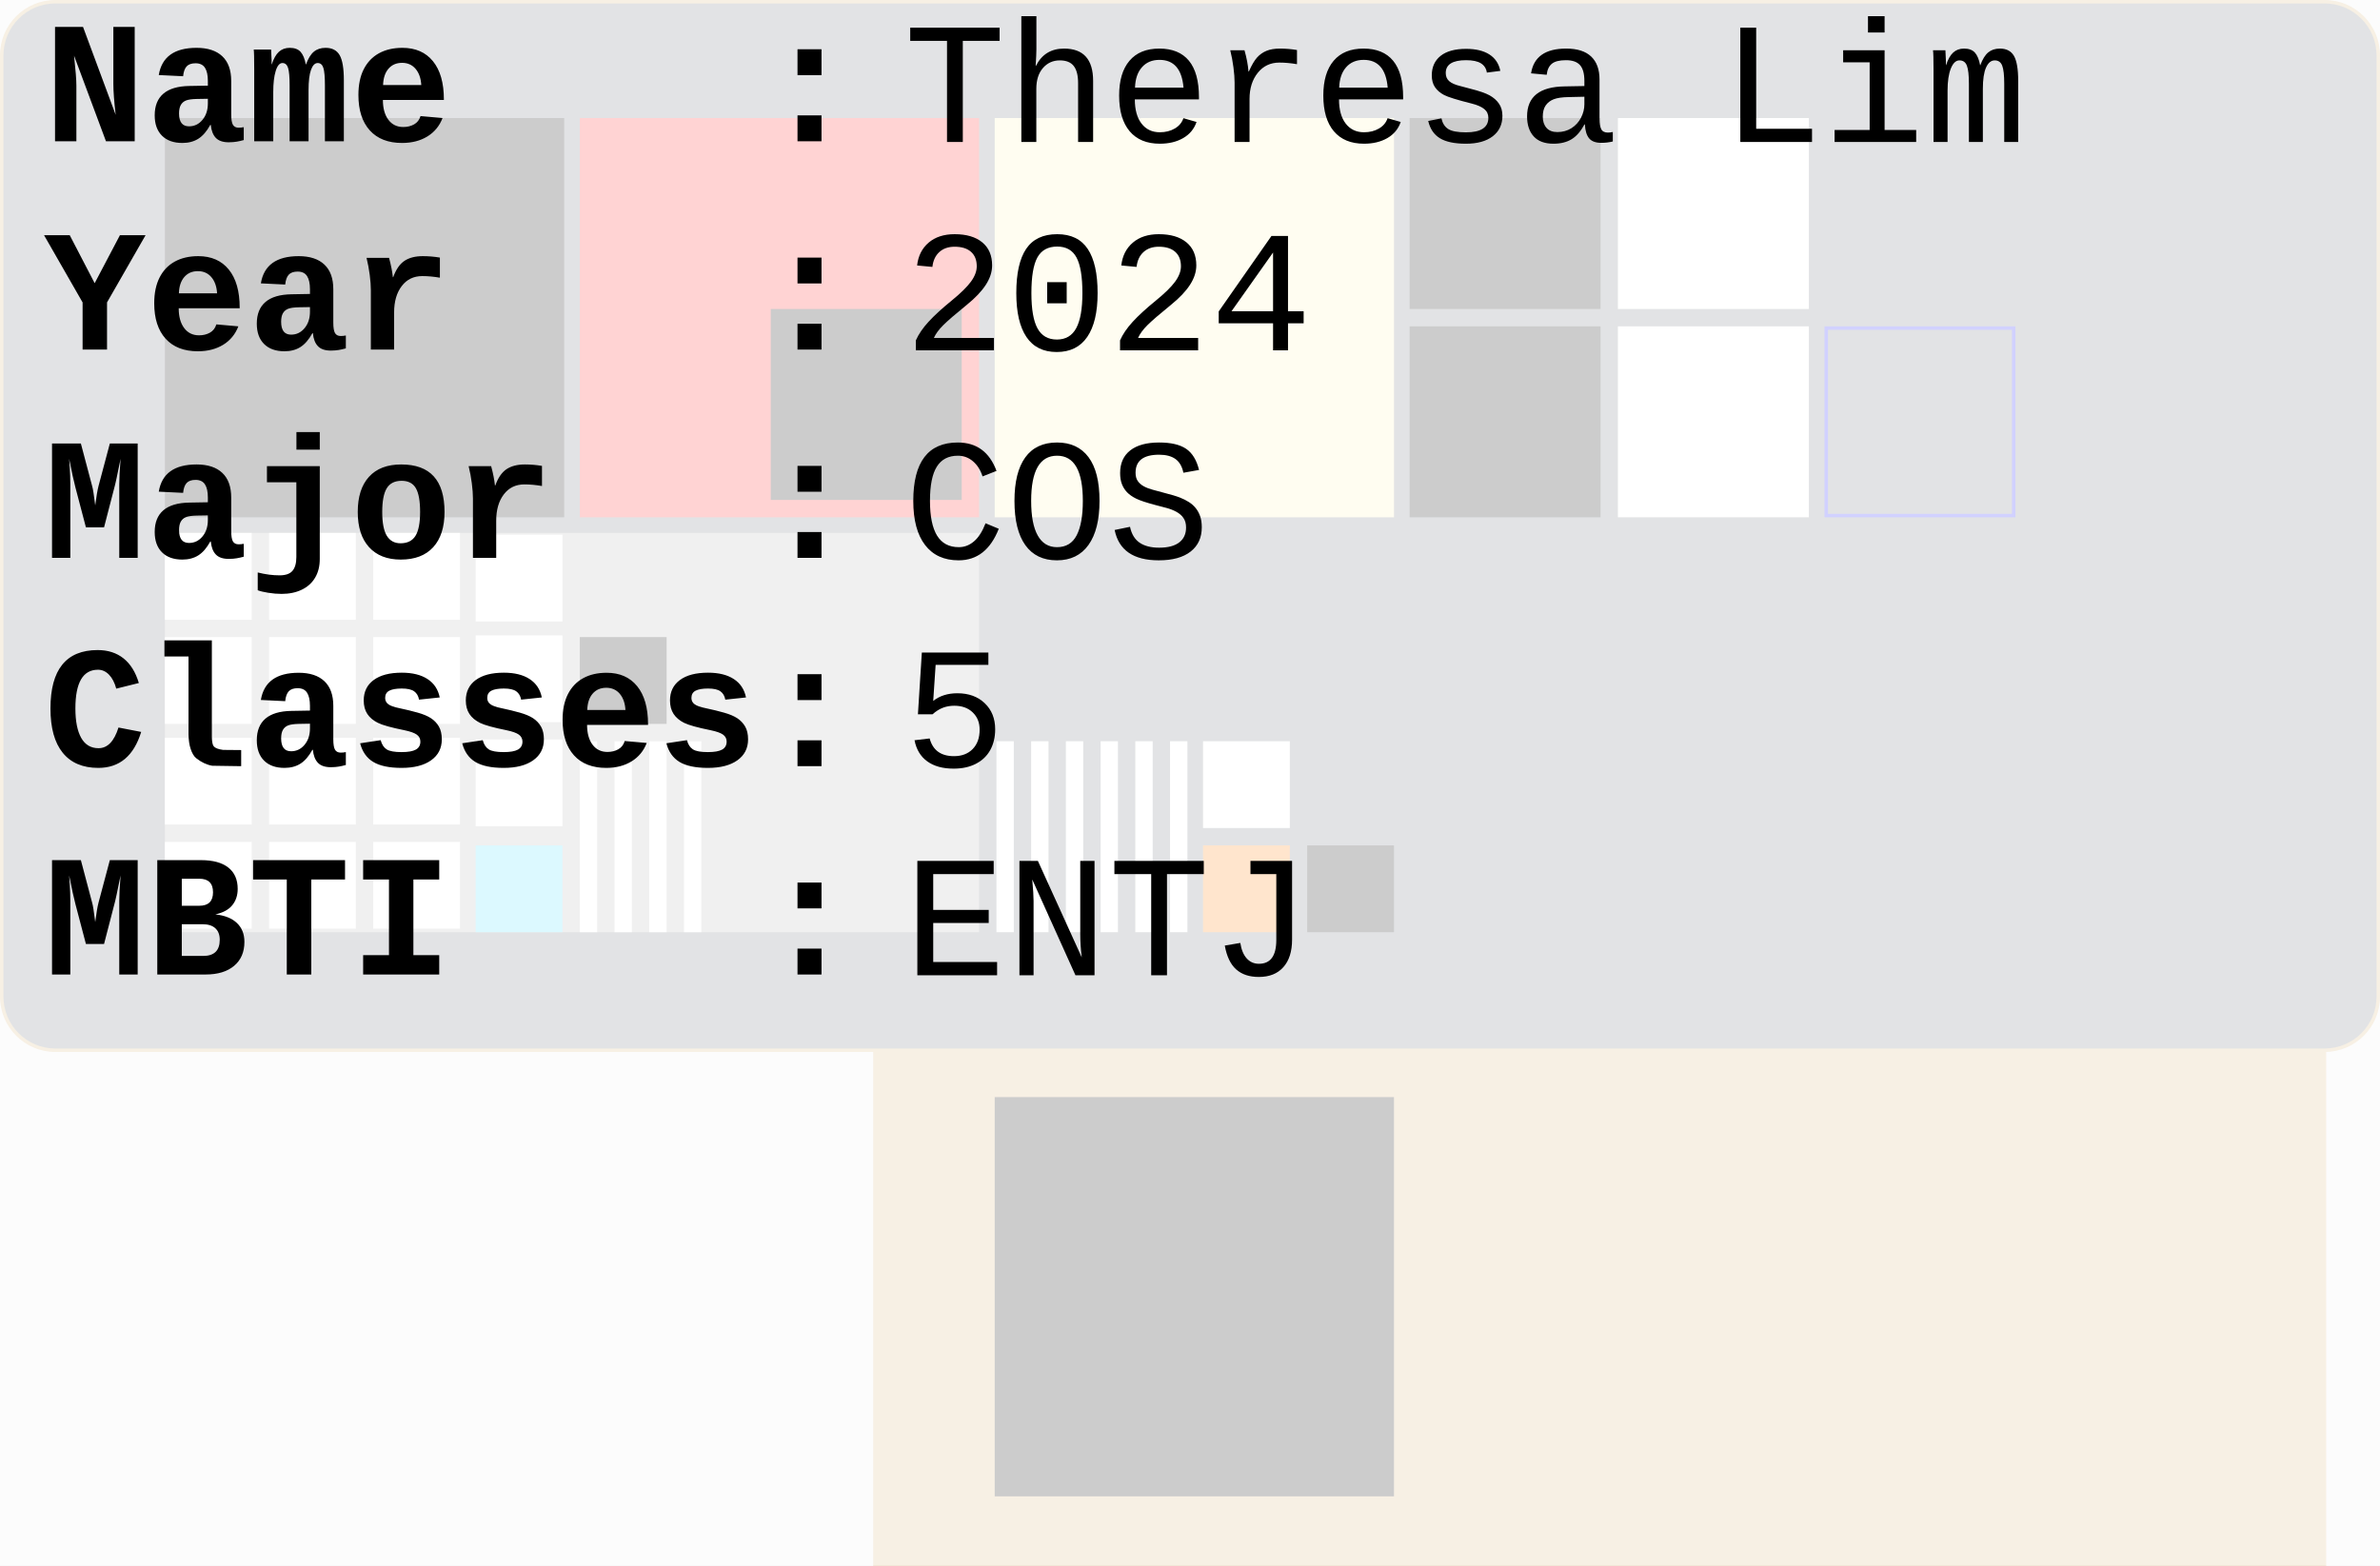
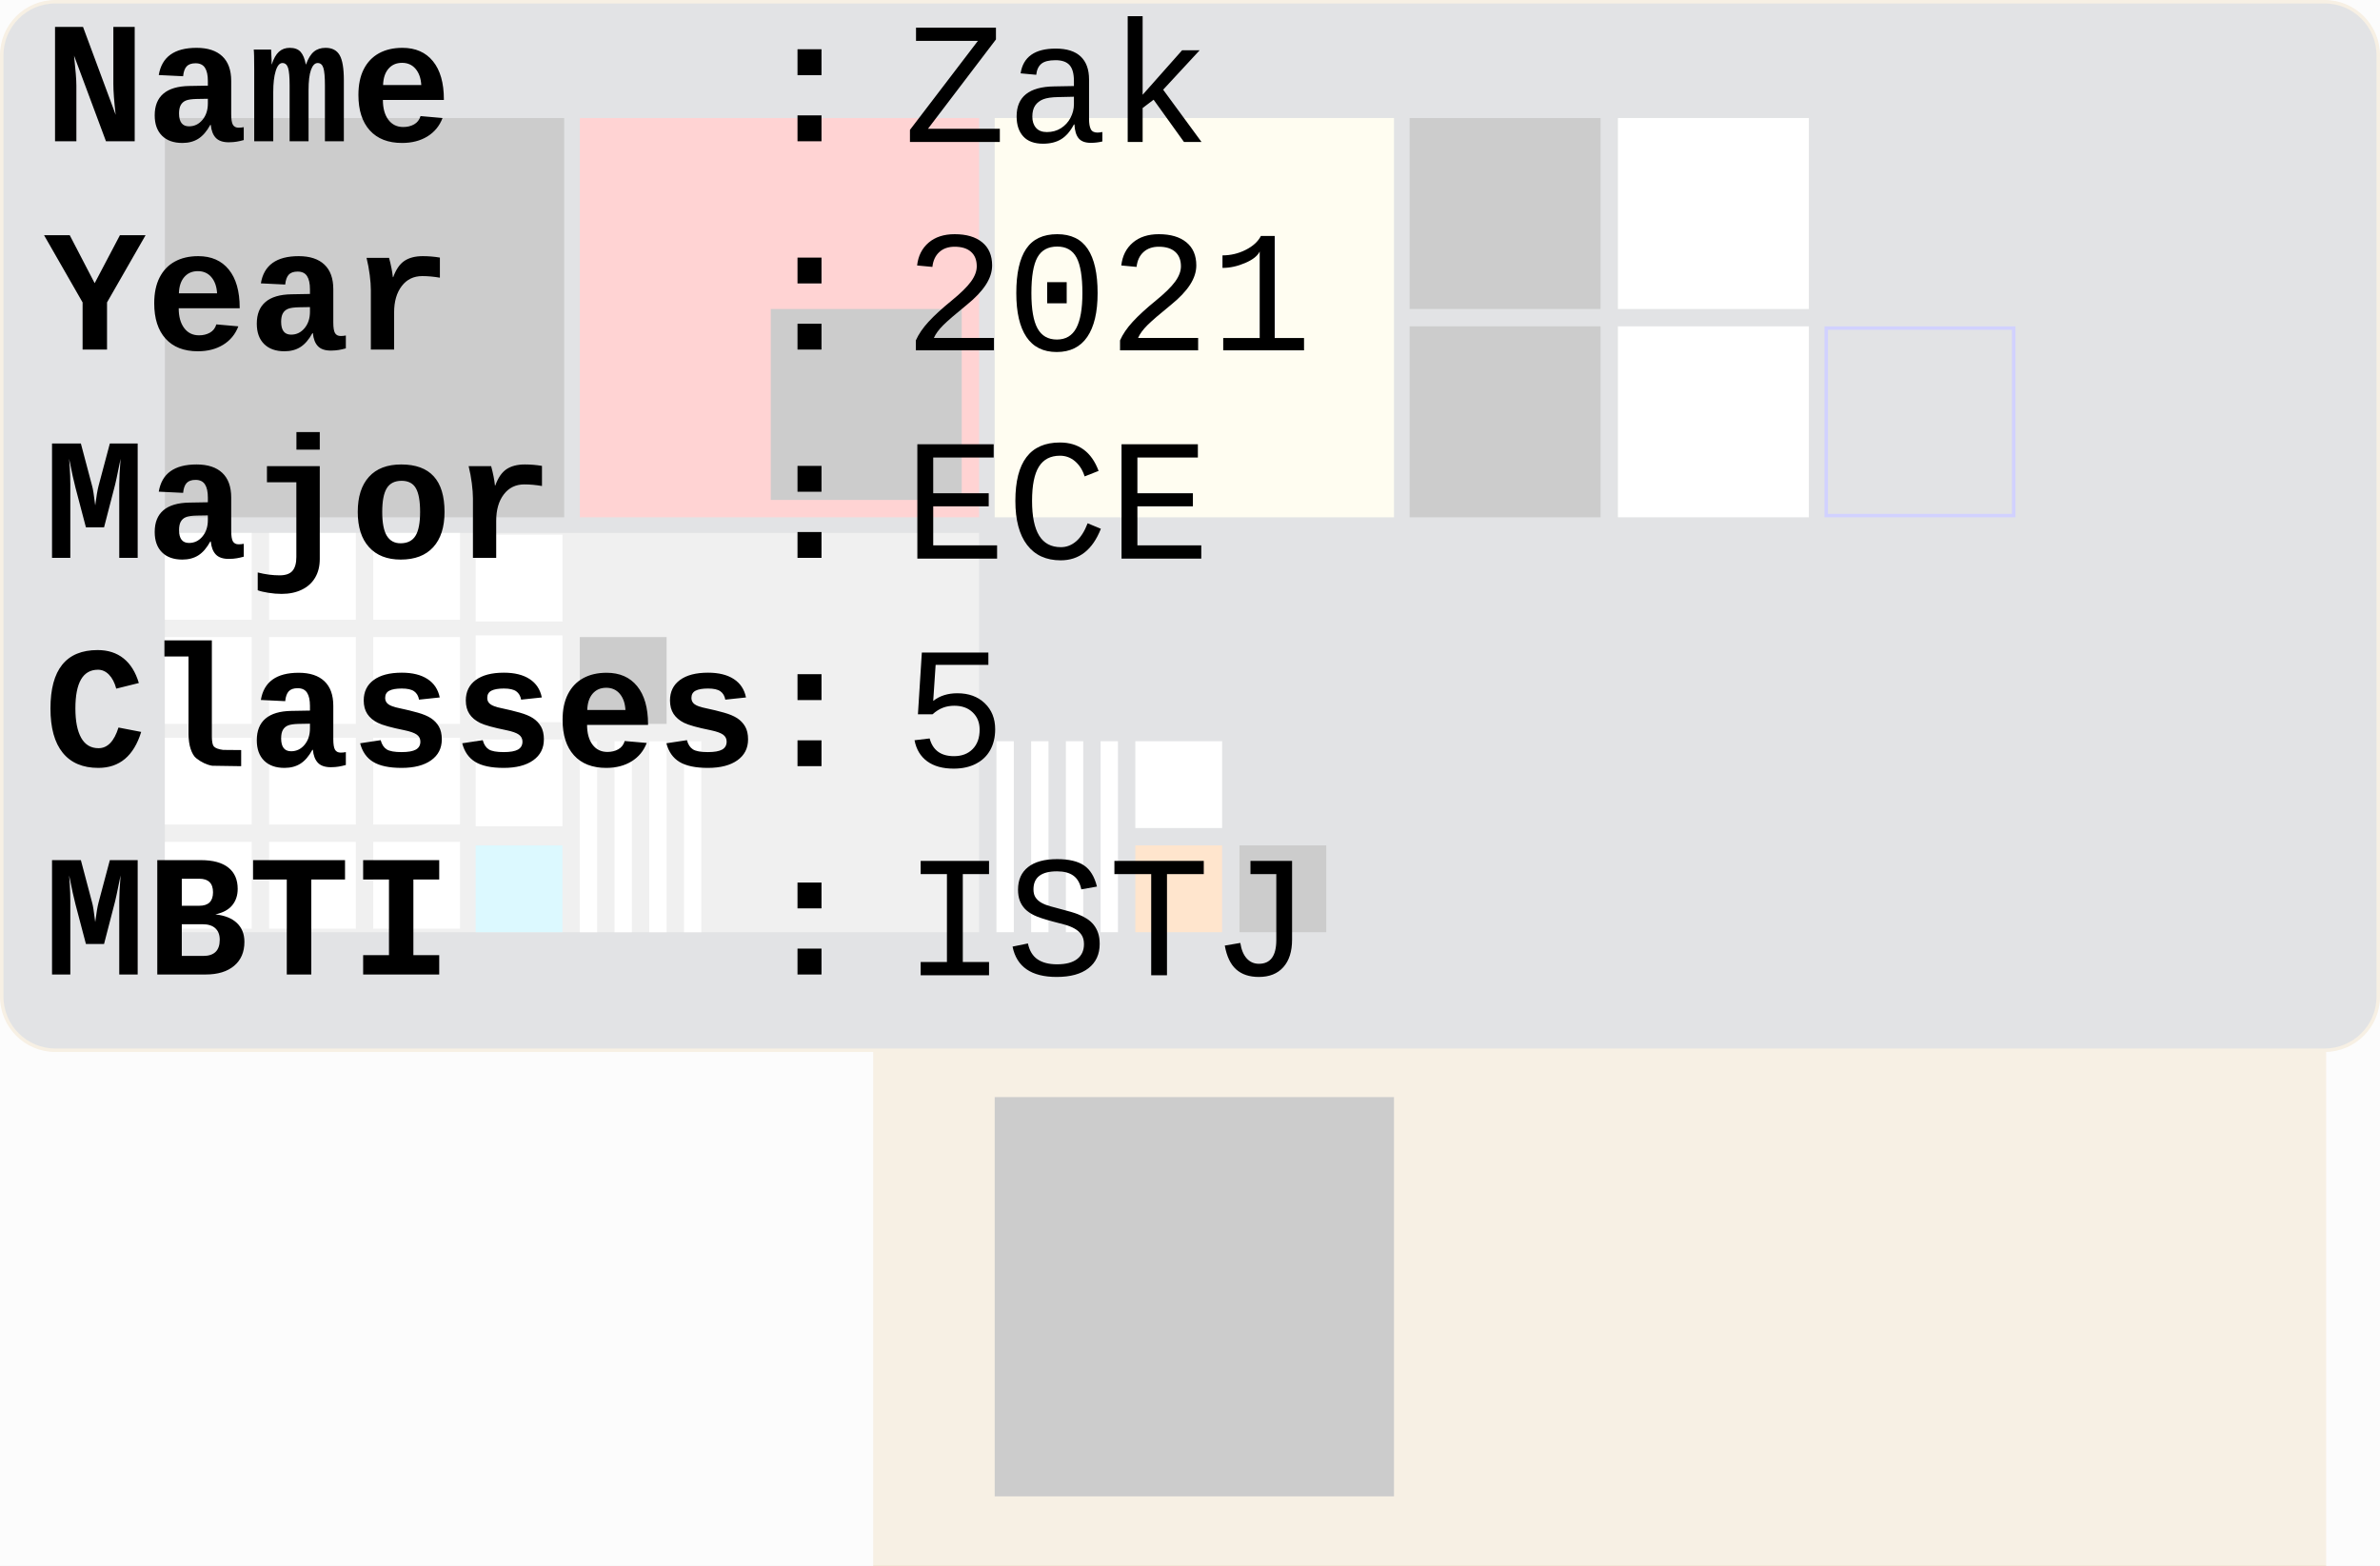
<svg xmlns="http://www.w3.org/2000/svg" viewBox="0 0 1371 902">
  <defs>
    <style>.cls-1{fill:#d6b378;}.cls-2{fill:#6e757c;}.cls-3{fill:#ff2424;}.cls-4{fill:#fff5b9;}.cls-5{fill:#b3b3b3;}.cls-6{fill:#1917ff;}.cls-10,.cls-7{fill:#fff;}.cls-8{fill:#51e0ff;}.cls-9{fill:#ff7b07;}.cls-10{opacity:0.8;}.cls-11,.cls-12{font-size:100px;}.cls-11{font-family:CourierNewPS-BoldMT, Courier New;font-weight:700;}.cls-12{font-family:CourierNewPSMT, Courier New;}</style>
  </defs>
  <g id="Layer_1" data-name="Layer 1">
    <rect class="cls-1" x="503" y="592" width="837" height="310" />
    <rect class="cls-2" x="1" y="1" width="1369" height="604" rx="30.87" />
    <path class="cls-1" d="M1339.13,2A29.9,29.9,0,0,1,1369,31.87V574.13A29.9,29.9,0,0,1,1339.13,604H31.87A29.9,29.9,0,0,1,2,574.13V31.87A29.9,29.9,0,0,1,31.87,2H1339.13m0-2H31.87A31.87,31.87,0,0,0,0,31.87V574.13A31.87,31.87,0,0,0,31.87,606H1339.13A31.87,31.87,0,0,0,1371,574.13V31.87A31.87,31.87,0,0,0,1339.13,0Z" />
    <rect x="573" y="632" width="230" height="230" />
    <rect class="cls-3" x="334" y="68" width="230" height="230" />
    <rect x="95" y="68" width="230" height="230" />
    <rect class="cls-4" x="573" y="68" width="230" height="230" />
    <rect class="cls-5" x="95" y="307" width="469" height="230" />
    <rect x="444" y="178" width="110" height="110" />
    <path class="cls-6" d="M1159,190V296H1053V190h106m2-2H1051V298h110V188Z" />
    <rect x="812" y="68" width="110" height="110" />
    <rect class="cls-7" x="932" y="68" width="110" height="110" />
    <rect x="812" y="188" width="110" height="110" />
    <rect class="cls-7" x="932" y="188" width="110" height="110" />
    <rect class="cls-7" x="334" y="427" width="10" height="110" />
    <rect class="cls-7" x="594" y="427" width="10" height="110" />
    <rect class="cls-7" x="374" y="427" width="10" height="110" />
    <rect class="cls-7" x="354" y="427" width="10" height="110" />
    <rect class="cls-7" x="394" y="427" width="10" height="110" />
    <rect class="cls-7" x="574" y="427" width="10" height="110" />
    <rect class="cls-7" x="634" y="427" width="10" height="110" />
    <rect class="cls-7" x="614" y="427" width="10" height="110" />
-     <rect class="cls-7" x="693" y="427" width="50" height="50" />
+     <rect class="cls-7" x="654" y="427" width="50" height="50" />
    <rect class="cls-7" x="274" y="426" width="50" height="50" />
    <rect class="cls-7" x="215" y="485" width="50" height="50" />
    <rect class="cls-7" x="274" y="366" width="50" height="50" />
    <rect class="cls-7" x="215" y="425" width="50" height="50" />
    <rect x="334" y="367" width="50" height="50" />
    <rect class="cls-8" x="274" y="487" width="50" height="50" />
-     <rect x="753" y="487" width="50" height="50" />
-     <rect class="cls-9" x="693" y="487" width="50" height="50" />
+     <rect x="714" y="487" width="50" height="50" />
+     <rect class="cls-9" x="654" y="487" width="50" height="50" />
    <rect class="cls-7" x="155" y="485" width="50" height="50" />
    <rect class="cls-7" x="95" y="485" width="50" height="50" />
    <rect class="cls-7" x="155" y="425" width="50" height="50" />
    <rect class="cls-7" x="95" y="425" width="50" height="50" />
    <rect class="cls-7" x="155" y="367" width="50" height="50" />
    <rect class="cls-7" x="95" y="367" width="50" height="50" />
    <rect class="cls-7" x="155" y="307" width="50" height="50" />
    <rect class="cls-7" x="95" y="307" width="50" height="50" />
    <rect class="cls-7" x="274" y="308" width="50" height="50" />
    <rect class="cls-7" x="215" y="367" width="50" height="50" />
    <rect class="cls-7" x="215" y="307" width="50" height="50" />
-     <rect class="cls-7" x="674" y="427" width="10" height="110" />
-     <rect class="cls-7" x="654" y="427" width="10" height="110" />
  </g>
  <g id="Overlays">
    <rect class="cls-10" width="1371" height="902" />
    <text class="cls-11" transform="translate(25.24 81.37) scale(0.98 1)">
      <tspan xml:space="preserve">Name   :</tspan>
      <tspan x="0" y="120" xml:space="preserve">Year   :</tspan>
      <tspan x="0" y="240" xml:space="preserve">Major  :</tspan>
      <tspan x="0" y="360">Classes:</tspan>
      <tspan x="0" y="480" xml:space="preserve">MBTI   :</tspan>
    </text>
-     <text class="cls-12" transform="translate(520.69 81.8) scale(0.98 1)">Theresa Lim<tspan x="0" y="120">2024</tspan>
-       <tspan x="0" y="240">COS</tspan>
+     <text class="cls-12" transform="translate(520.69 81.8) scale(0.98 1)">Zak<tspan x="0" y="120">2021</tspan>
+       <tspan x="0" y="240">ECE</tspan>
      <tspan x="0" y="360">5</tspan>
-       <tspan x="0" y="480">ENTJ</tspan>
+       <tspan x="0" y="480">ISTJ</tspan>
    </text>
  </g>
</svg>
